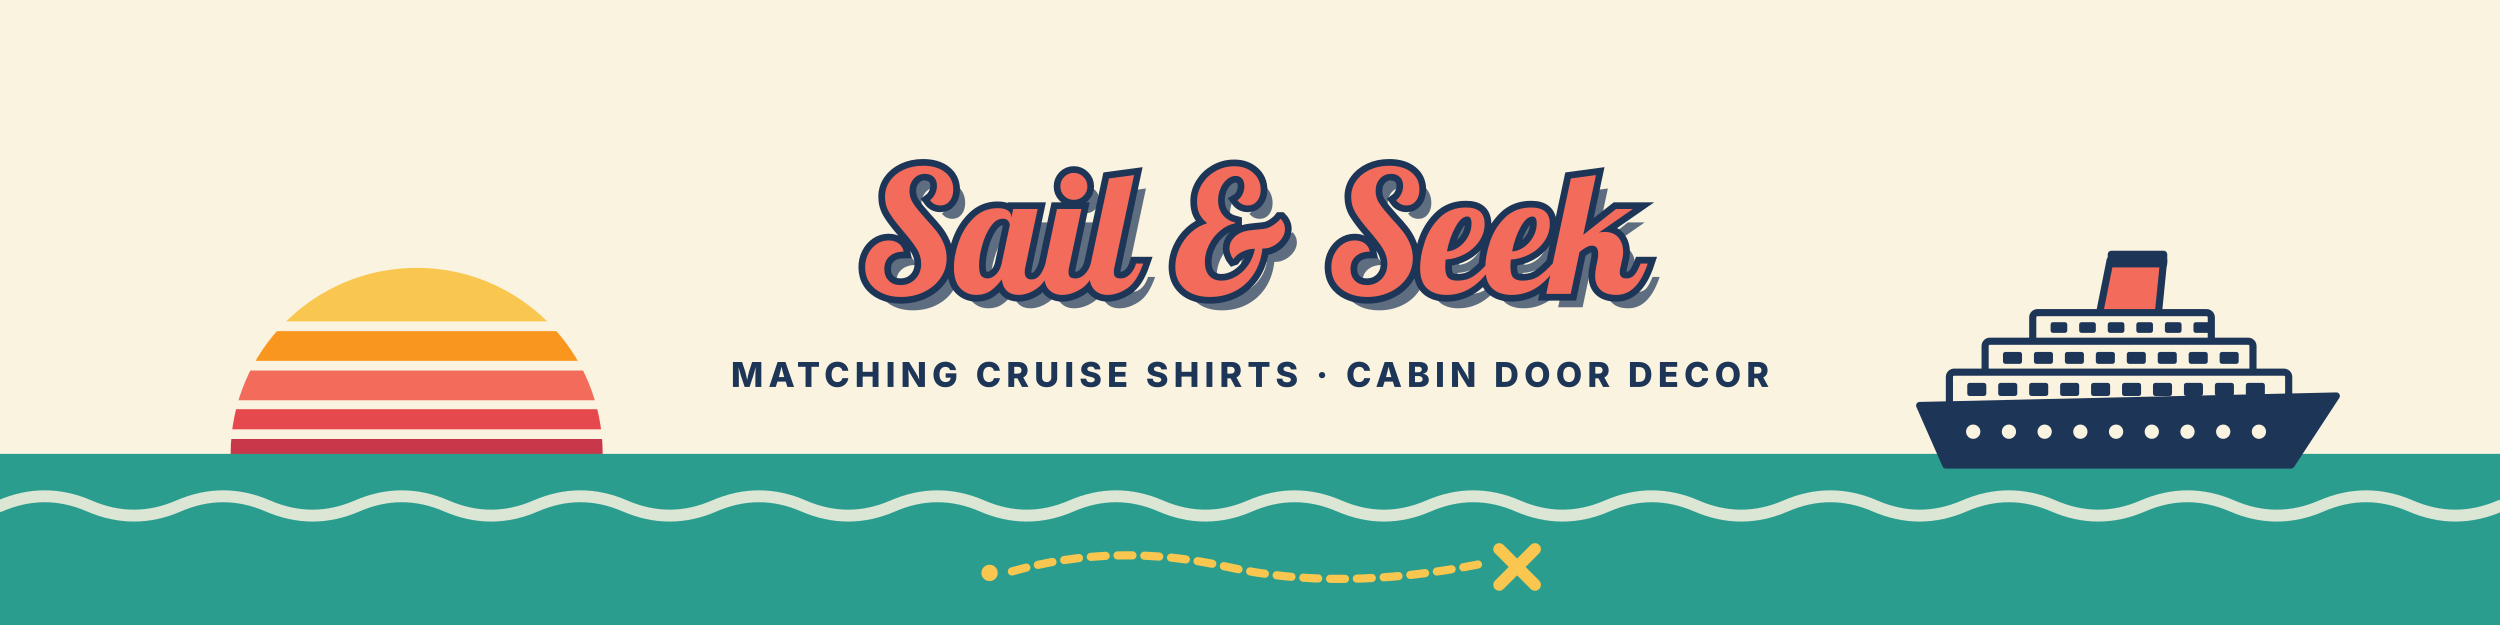
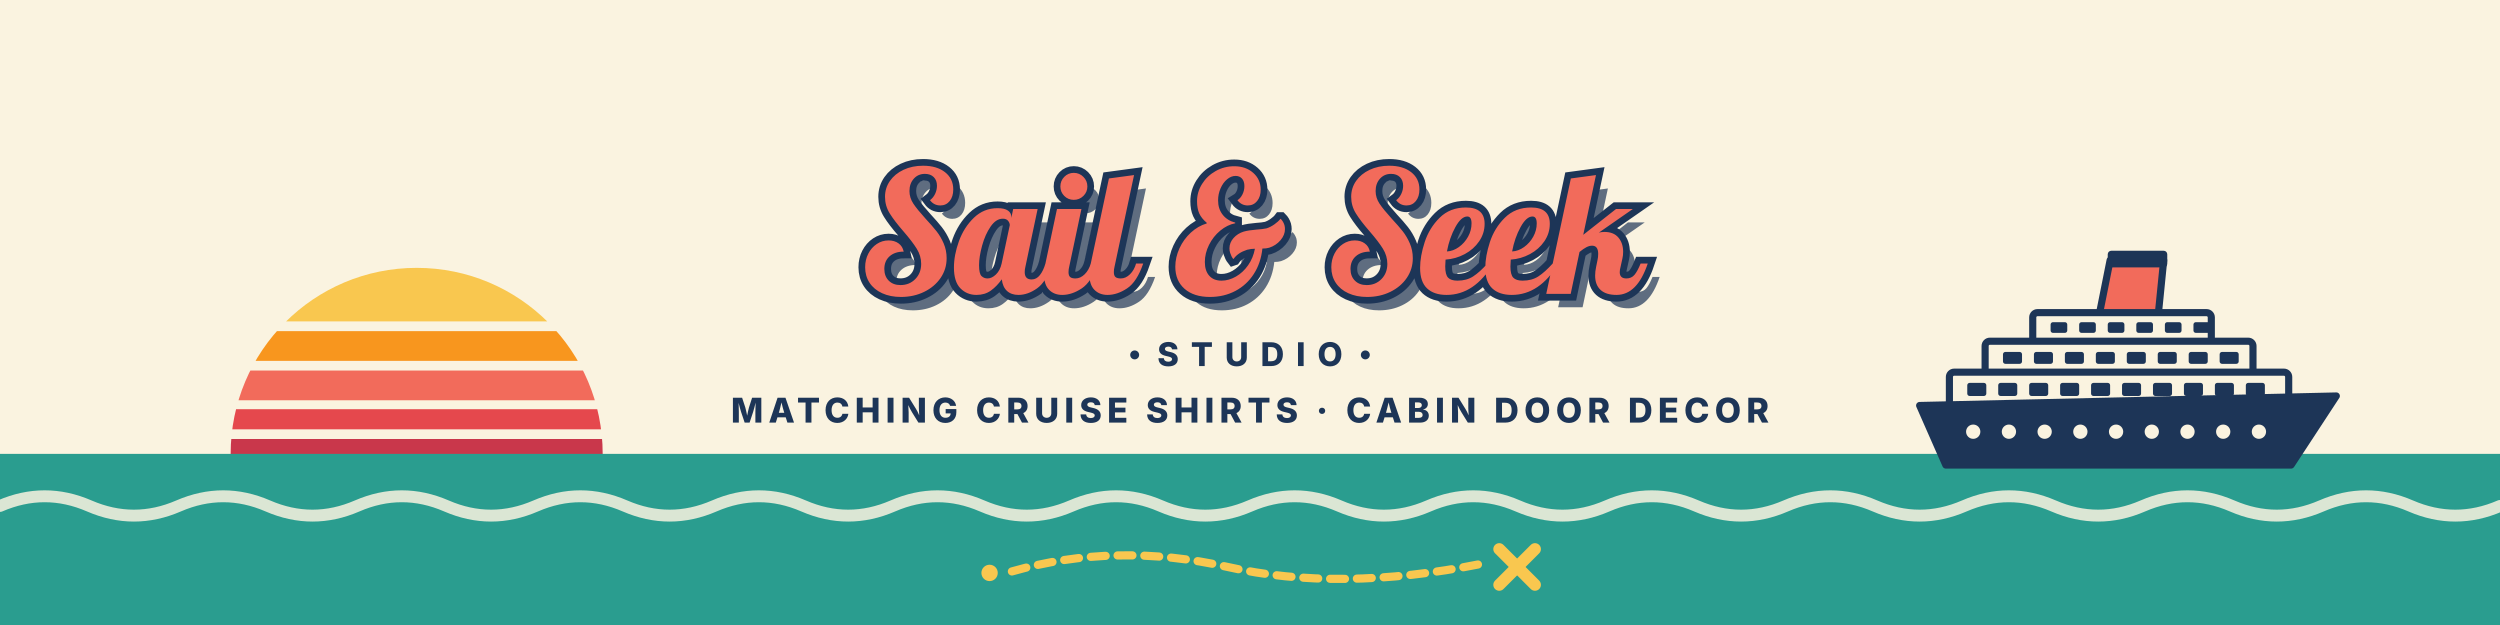
<svg xmlns="http://www.w3.org/2000/svg" viewBox="0 0 3360 840" width="3360" height="840">
  <defs>
    <clipPath id="sun">
      <circle cx="560" cy="610" r="250" />
    </clipPath>
  </defs>
  <rect width="3360" height="840" fill="#FAF3E0" />
  <g clip-path="url(#sun)">
    <rect x="310" y="360" width="500" height="72" fill="#F9C74F" />
    <rect x="310" y="445" width="500" height="40" fill="#F8961E" />
    <rect x="310" y="498" width="500" height="40" fill="#F26B5B" />
    <rect x="310" y="550" width="500" height="27" fill="#E5484D" />
    <rect x="310" y="590" width="500" height="22" fill="#C9374B" />
  </g>
  <rect x="0" y="610" width="3360" height="230" fill="#2A9D8F" />
  <g transform="translate(2580 465) scale(1.6)">
    <path d="M150 -22 L160 -72 L205 -72 L200 -22 Z" fill="#F26B5B" stroke="#1D3557" stroke-width="6" stroke-linejoin="round" />
    <rect x="158" y="-80" width="50" height="14" rx="3" fill="#1D3557" />
    <rect x="95" y="-28" width="150" height="26" rx="4" fill="#FAF3E0" stroke="#1D3557" stroke-width="6" />
    <rect x="55" y="-4" width="225" height="28" rx="4" fill="#FAF3E0" stroke="#1D3557" stroke-width="6" />
    <rect x="25" y="22" width="285" height="30" rx="4" fill="#FAF3E0" stroke="#1D3557" stroke-width="6" />
    <g fill="#1D3557">
      <rect x="110" y="-20" width="14" height="9" rx="2" />
      <rect x="134" y="-20" width="14" height="9" rx="2" />
      <rect x="158" y="-20" width="14" height="9" rx="2" />
      <rect x="182" y="-20" width="14" height="9" rx="2" />
      <rect x="206" y="-20" width="14" height="9" rx="2" />
      <rect x="230" y="-20" width="14" height="9" rx="2" />
      <rect x="70" y="5" width="16" height="10" rx="2" />
      <rect x="96" y="5" width="16" height="10" rx="2" />
      <rect x="122" y="5" width="16" height="10" rx="2" />
      <rect x="148" y="5" width="16" height="10" rx="2" />
      <rect x="174" y="5" width="16" height="10" rx="2" />
      <rect x="200" y="5" width="16" height="10" rx="2" />
      <rect x="226" y="5" width="16" height="10" rx="2" />
      <rect x="252" y="5" width="16" height="10" rx="2" />
      <rect x="40" y="31" width="16" height="11" rx="2" />
      <rect x="66" y="31" width="16" height="11" rx="2" />
      <rect x="92" y="31" width="16" height="11" rx="2" />
      <rect x="118" y="31" width="16" height="11" rx="2" />
      <rect x="144" y="31" width="16" height="11" rx="2" />
      <rect x="170" y="31" width="16" height="11" rx="2" />
      <rect x="196" y="31" width="16" height="11" rx="2" />
      <rect x="222" y="31" width="16" height="11" rx="2" />
      <rect x="248" y="31" width="16" height="11" rx="2" />
      <rect x="274" y="31" width="16" height="11" rx="2" />
    </g>
    <path d="M0 50 L350 42 L312 100 L22 100 Z" fill="#1D3557" stroke="#1D3557" stroke-width="6" stroke-linejoin="round" />
    <g fill="#FAF3E0">
      <circle cx="45" cy="72" r="6" />
      <circle cx="75" cy="72" r="6" />
      <circle cx="105" cy="72" r="6" />
      <circle cx="135" cy="72" r="6" />
      <circle cx="165" cy="72" r="6" />
      <circle cx="195" cy="72" r="6" />
      <circle cx="225" cy="72" r="6" />
      <circle cx="255" cy="72" r="6" />
      <circle cx="285" cy="72" r="6" />
    </g>
  </g>
  <path d="M0 680 q60 -26 120 0 t120 0 q60 -26 120 0 t120 0 q60 -26 120 0 t120 0 q60 -26 120 0 t120 0 q60 -26 120 0 t120 0 q60 -26 120 0 t120 0 q60 -26 120 0 t120 0 q60 -26 120 0 t120 0 q60 -26 120 0 t120 0 q60 -26 120 0 t120 0 q60 -26 120 0 t120 0 q60 -26 120 0 t120 0 q60 -26 120 0 t120 0 q60 -26 120 0 t120 0" fill="none" stroke="#FAF3E0" stroke-width="16" stroke-linecap="round" opacity=".85" />
  <circle cx="1330" cy="770" r="11" fill="#F9C74F" />
  <path d="M1360 768 Q1500 728 1650 762 T1990 758" fill="none" stroke="#F9C74F" stroke-width="11" stroke-dasharray="20 16" stroke-linecap="round" />
  <g stroke="#F9C74F" stroke-width="16" stroke-linecap="round">
    <line x1="2015" y1="738" x2="2063" y2="786" />
    <line x1="2063" y1="738" x2="2015" y2="786" />
  </g>
  <path d="M1162.757 359.179Q1162.757 349.14 1166.978 340.926Q1171.199 332.712 1178.387 327.92Q1185.574 323.129 1194.244 323.129Q1202.229 323.129 1207.705 327.122Q1213.181 331.115 1214.55 338.188Q1202.686 338.188 1195.613 344.462Q1188.54 350.737 1188.54 361.46Q1188.54 371.271 1194.472 377.203Q1200.404 383.136 1210.215 383.136Q1222.308 383.136 1230.179 375.036Q1238.051 366.936 1238.051 354.615Q1238.051 343.892 1232.119 334.309Q1226.186 324.726 1214.322 311.037Q1202.001 296.89 1195.727 286.737Q1189.452 276.584 1189.452 264.492Q1189.452 252.627 1196.069 243.158Q1202.686 233.69 1214.322 228.214Q1225.958 222.738 1240.561 222.738Q1259.042 222.738 1270.108 231.408Q1281.173 240.078 1281.173 254.681Q1281.173 264.263 1276.382 270.196Q1271.591 276.128 1263.833 276.128Q1255.163 276.128 1249.915 269.055Q1254.25 265.86 1256.76 260.613Q1259.27 255.365 1259.27 249.661Q1259.27 242.36 1254.935 238.025Q1250.6 233.69 1243.07 233.69Q1233.944 233.69 1228.126 240.192Q1222.308 246.695 1222.308 256.734Q1222.308 265.86 1227.555 273.732Q1232.803 281.604 1243.983 293.924Q1253.11 303.735 1258.699 310.808Q1264.289 317.881 1268.282 327.122Q1272.275 336.362 1272.275 347.086Q1272.275 361.688 1264.175 373.553Q1256.076 385.417 1242.044 392.262Q1228.012 399.107 1210.9 399.107Q1196.525 399.107 1185.574 394.087Q1174.622 389.068 1168.69 380.055Q1162.757 371.043 1162.757 359.179ZM1282.086 359.635Q1282.086 342.751 1288.817 324.156Q1295.548 305.561 1308.895 292.669Q1322.243 279.778 1340.724 279.778Q1350.078 279.778 1354.641 282.973Q1359.205 286.167 1359.205 291.415V293.012L1361.714 280.919H1394.57L1378.142 358.494Q1377.229 361.917 1377.229 365.795Q1377.229 375.606 1386.584 375.606Q1392.973 375.606 1397.65 369.674Q1402.327 363.742 1405.065 354.159H1414.648Q1406.206 378.801 1393.771 387.585Q1381.336 396.369 1368.787 396.369Q1359.205 396.369 1353.387 391.007Q1347.568 385.645 1346.428 375.378Q1339.811 384.733 1331.711 390.551Q1323.611 396.369 1312.432 396.369Q1299.426 396.369 1290.756 387.471Q1282.086 378.572 1282.086 359.635ZM1346.199 354.159 1357.151 302.595Q1357.151 299.628 1354.87 296.776Q1352.588 293.924 1347.797 293.924Q1338.67 293.924 1331.369 304.534Q1324.068 315.143 1319.961 330.088Q1315.854 345.033 1315.854 356.441Q1315.854 367.849 1319.162 371.043Q1322.471 374.237 1327.262 374.237Q1332.966 374.237 1338.556 368.875Q1344.146 363.514 1346.199 354.159ZM1425.143 250.574Q1425.143 243.044 1430.391 237.683Q1435.639 232.321 1443.168 232.321Q1450.698 232.321 1456.059 237.683Q1461.421 243.044 1461.421 250.574Q1461.421 258.103 1456.059 263.351Q1450.698 268.598 1443.168 268.598Q1435.639 268.598 1430.391 263.351Q1425.143 258.103 1425.143 250.574ZM1403.24 368.99Q1403.24 363.286 1405.065 354.159L1420.58 280.919H1453.435L1437.008 358.494Q1436.095 361.917 1436.095 365.795Q1436.095 370.359 1438.263 372.298Q1440.43 374.237 1445.45 374.237Q1452.066 374.237 1457.771 368.647Q1463.475 363.057 1465.984 354.159H1475.567Q1467.125 378.801 1453.892 387.585Q1440.658 396.369 1427.653 396.369Q1416.701 396.369 1409.971 389.524Q1403.24 382.679 1403.24 368.99ZM1464.159 368.99Q1464.159 363.286 1465.984 354.159L1490.398 239.85L1524.166 235.287L1497.927 358.494Q1497.014 361.917 1497.014 365.795Q1497.014 370.359 1499.182 372.298Q1501.349 374.237 1506.369 374.237Q1512.986 374.237 1518.69 368.647Q1524.394 363.057 1526.904 354.159H1536.486Q1528.044 378.801 1514.811 387.585Q1501.578 396.369 1488.572 396.369Q1477.621 396.369 1470.89 389.524Q1464.159 382.679 1464.159 368.99ZM1727.001 307.842Q1727.001 315.828 1720.955 322.901Q1714.909 329.974 1705.782 332.94Q1701.904 334.081 1696.656 334.081Q1694.602 353.475 1685.134 368.191Q1675.665 382.907 1660.378 391.007Q1645.091 399.107 1626.154 399.107Q1604.478 399.107 1592.044 388.155Q1579.609 377.203 1579.609 358.494Q1579.609 345.945 1585.199 333.739Q1590.789 321.532 1600.486 312.634Q1610.183 303.735 1621.819 300.313V299.4Q1614.746 293.468 1611.78 286.851Q1608.814 280.235 1608.814 270.424Q1608.814 258.103 1615.544 247.265Q1622.275 236.428 1633.797 229.925Q1645.319 223.422 1658.781 223.422Q1674.296 223.422 1684.335 232.321Q1694.374 241.219 1694.374 254.909Q1694.374 264.263 1689.583 270.196Q1684.791 276.128 1677.034 276.128Q1668.364 276.128 1663.116 269.055Q1667.223 266.545 1669.847 261.297Q1672.471 256.05 1672.471 250.117Q1672.471 243.729 1669.276 240.078Q1666.082 236.428 1660.606 236.428Q1654.674 236.428 1649.198 240.991Q1643.722 245.554 1640.414 253.198Q1637.106 260.841 1637.106 269.283Q1637.106 280.691 1643.266 288.563Q1649.426 296.434 1660.15 299.172V300.085Q1649.426 302.138 1639.958 310.01Q1630.489 317.881 1624.899 329.175Q1619.309 340.469 1619.309 352.106Q1619.309 363.97 1625.241 370.587Q1631.173 377.203 1641.669 377.203Q1651.48 377.203 1661.063 371.728Q1670.645 366.252 1677.49 356.441Q1684.335 346.63 1686.617 334.309Q1681.597 334.309 1676.121 335.678Q1663.572 339.785 1658.096 347.771L1657.412 347.999Q1654.902 344.804 1653.305 339.785Q1652.392 337.047 1652.392 333.853Q1652.392 326.095 1657.868 319.935Q1663.344 313.774 1671.558 311.265Q1677.947 309.439 1689.126 308.527Q1696.656 308.07 1702.132 306.93Q1707.379 305.332 1712.741 301.568Q1718.103 297.803 1720.841 294.153H1721.297Q1724.72 297.575 1726.317 302.595Q1727.001 305.332 1727.001 307.842ZM1789.289 359.179Q1789.289 349.14 1793.51 340.926Q1797.731 332.712 1804.919 327.92Q1812.106 323.129 1820.776 323.129Q1828.761 323.129 1834.237 327.122Q1839.713 331.115 1841.082 338.188Q1829.218 338.188 1822.145 344.462Q1815.072 350.737 1815.072 361.46Q1815.072 371.271 1821.004 377.203Q1826.936 383.136 1836.747 383.136Q1848.84 383.136 1856.711 375.036Q1864.583 366.936 1864.583 354.615Q1864.583 343.892 1858.651 334.309Q1852.718 324.726 1840.854 311.037Q1828.533 296.89 1822.259 286.737Q1815.984 276.584 1815.984 264.492Q1815.984 252.627 1822.601 243.158Q1829.218 233.69 1840.854 228.214Q1852.49 222.738 1867.093 222.738Q1885.574 222.738 1896.64 231.408Q1907.705 240.078 1907.705 254.681Q1907.705 264.263 1902.914 270.196Q1898.123 276.128 1890.365 276.128Q1881.695 276.128 1876.447 269.055Q1880.782 265.86 1883.292 260.613Q1885.802 255.365 1885.802 249.661Q1885.802 242.36 1881.467 238.025Q1877.132 233.69 1869.602 233.69Q1860.476 233.69 1854.658 240.192Q1848.84 246.695 1848.84 256.734Q1848.84 265.86 1854.087 273.732Q1859.335 281.604 1870.515 293.924Q1879.641 303.735 1885.231 310.808Q1890.821 317.881 1894.814 327.122Q1898.807 336.362 1898.807 347.086Q1898.807 361.688 1890.707 373.553Q1882.608 385.417 1868.576 392.262Q1854.544 399.107 1837.432 399.107Q1823.057 399.107 1812.106 394.087Q1801.154 389.068 1795.222 380.055Q1789.289 371.043 1789.289 359.179ZM1908.618 360.091Q1908.618 344.348 1914.778 325.411Q1920.939 306.473 1934.857 292.669Q1948.774 278.866 1970.222 278.866Q1995.319 278.866 1995.319 300.769Q1995.319 313.546 1988.018 324.27Q1980.717 334.993 1968.625 341.496Q1956.532 347.999 1942.842 348.911Q1942.386 355.756 1942.386 358.038Q1942.386 369.218 1946.265 373.211Q1950.143 377.203 1958.814 377.203Q1971.134 377.203 1979.919 371.499Q1988.703 365.795 1999.198 354.159H2006.956Q1981.63 396.369 1944.211 396.369Q1927.327 396.369 1917.973 387.585Q1908.618 378.801 1908.618 360.091ZM1977.751 300.313Q1977.751 290.958 1972.047 290.958Q1963.833 290.958 1955.962 305.332Q1948.09 319.707 1944.668 337.96Q1953.11 337.503 1960.753 332.027Q1968.396 326.551 1973.074 318.11Q1977.751 309.668 1977.751 300.313ZM1996.232 360.091Q1996.232 344.348 2002.392 325.411Q2008.553 306.473 2022.471 292.669Q2036.389 278.866 2057.836 278.866Q2082.934 278.866 2082.934 300.769Q2082.934 313.546 2075.632 324.27Q2068.331 334.993 2056.239 341.496Q2044.146 347.999 2030.456 348.911Q2030.0 355.756 2030.0 358.038Q2030.0 369.218 2033.879 373.211Q2037.757 377.203 2046.428 377.203Q2058.748 377.203 2067.533 371.499Q2076.317 365.795 2086.812 354.159H2094.57Q2069.244 396.369 2031.825 396.369Q2014.941 396.369 2005.587 387.585Q1996.232 378.801 1996.232 360.091ZM2065.365 300.313Q2065.365 290.958 2059.661 290.958Q2051.447 290.958 2043.576 305.332Q2035.704 319.707 2032.282 337.96Q2040.724 337.503 2048.367 332.027Q2056.01 326.551 2060.688 318.11Q2065.365 309.668 2065.365 300.313ZM2143.853 370.359Q2143.853 364.883 2145.222 358.494L2147.047 349.596Q2147.96 345.717 2147.96 341.154Q2147.96 330.202 2139.746 330.202Q2136.095 330.202 2132.102 332.256Q2128.11 334.309 2122.862 338.644L2110.997 395.0H2078.142L2111.226 239.85L2144.993 235.287L2127.881 315.6L2171.917 280.919H2194.505L2148.872 312.634Q2152.295 311.721 2156.402 311.721Q2168.722 311.721 2175.111 319.25Q2181.499 326.78 2181.499 338.416Q2181.499 343.207 2180.587 347.086L2178.077 358.494Q2176.936 362.601 2176.936 365.795Q2176.936 374.237 2185.834 374.237Q2192.679 374.237 2196.786 369.332Q2200.893 364.426 2205.0 354.159H2214.583Q2200.437 396.369 2172.601 396.369Q2158.455 396.369 2151.154 389.638Q2143.853 382.907 2143.853 370.359Z" fill="#1D3557" transform="translate(16 18)" opacity=".7" />
  <path d="M1162.757 359.179Q1162.757 349.14 1166.978 340.926Q1171.199 332.712 1178.387 327.92Q1185.574 323.129 1194.244 323.129Q1202.229 323.129 1207.705 327.122Q1213.181 331.115 1214.55 338.188Q1202.686 338.188 1195.613 344.462Q1188.54 350.737 1188.54 361.46Q1188.54 371.271 1194.472 377.203Q1200.404 383.136 1210.215 383.136Q1222.308 383.136 1230.179 375.036Q1238.051 366.936 1238.051 354.615Q1238.051 343.892 1232.119 334.309Q1226.186 324.726 1214.322 311.037Q1202.001 296.89 1195.727 286.737Q1189.452 276.584 1189.452 264.492Q1189.452 252.627 1196.069 243.158Q1202.686 233.69 1214.322 228.214Q1225.958 222.738 1240.561 222.738Q1259.042 222.738 1270.108 231.408Q1281.173 240.078 1281.173 254.681Q1281.173 264.263 1276.382 270.196Q1271.591 276.128 1263.833 276.128Q1255.163 276.128 1249.915 269.055Q1254.25 265.86 1256.76 260.613Q1259.27 255.365 1259.27 249.661Q1259.27 242.36 1254.935 238.025Q1250.6 233.69 1243.07 233.69Q1233.944 233.69 1228.126 240.192Q1222.308 246.695 1222.308 256.734Q1222.308 265.86 1227.555 273.732Q1232.803 281.604 1243.983 293.924Q1253.11 303.735 1258.699 310.808Q1264.289 317.881 1268.282 327.122Q1272.275 336.362 1272.275 347.086Q1272.275 361.688 1264.175 373.553Q1256.076 385.417 1242.044 392.262Q1228.012 399.107 1210.9 399.107Q1196.525 399.107 1185.574 394.087Q1174.622 389.068 1168.69 380.055Q1162.757 371.043 1162.757 359.179ZM1282.086 359.635Q1282.086 342.751 1288.817 324.156Q1295.548 305.561 1308.895 292.669Q1322.243 279.778 1340.724 279.778Q1350.078 279.778 1354.641 282.973Q1359.205 286.167 1359.205 291.415V293.012L1361.714 280.919H1394.57L1378.142 358.494Q1377.229 361.917 1377.229 365.795Q1377.229 375.606 1386.584 375.606Q1392.973 375.606 1397.65 369.674Q1402.327 363.742 1405.065 354.159H1414.648Q1406.206 378.801 1393.771 387.585Q1381.336 396.369 1368.787 396.369Q1359.205 396.369 1353.387 391.007Q1347.568 385.645 1346.428 375.378Q1339.811 384.733 1331.711 390.551Q1323.611 396.369 1312.432 396.369Q1299.426 396.369 1290.756 387.471Q1282.086 378.572 1282.086 359.635ZM1346.199 354.159 1357.151 302.595Q1357.151 299.628 1354.87 296.776Q1352.588 293.924 1347.797 293.924Q1338.67 293.924 1331.369 304.534Q1324.068 315.143 1319.961 330.088Q1315.854 345.033 1315.854 356.441Q1315.854 367.849 1319.162 371.043Q1322.471 374.237 1327.262 374.237Q1332.966 374.237 1338.556 368.875Q1344.146 363.514 1346.199 354.159ZM1425.143 250.574Q1425.143 243.044 1430.391 237.683Q1435.639 232.321 1443.168 232.321Q1450.698 232.321 1456.059 237.683Q1461.421 243.044 1461.421 250.574Q1461.421 258.103 1456.059 263.351Q1450.698 268.598 1443.168 268.598Q1435.639 268.598 1430.391 263.351Q1425.143 258.103 1425.143 250.574ZM1403.24 368.99Q1403.24 363.286 1405.065 354.159L1420.58 280.919H1453.435L1437.008 358.494Q1436.095 361.917 1436.095 365.795Q1436.095 370.359 1438.263 372.298Q1440.43 374.237 1445.45 374.237Q1452.066 374.237 1457.771 368.647Q1463.475 363.057 1465.984 354.159H1475.567Q1467.125 378.801 1453.892 387.585Q1440.658 396.369 1427.653 396.369Q1416.701 396.369 1409.971 389.524Q1403.24 382.679 1403.24 368.99ZM1464.159 368.99Q1464.159 363.286 1465.984 354.159L1490.398 239.85L1524.166 235.287L1497.927 358.494Q1497.014 361.917 1497.014 365.795Q1497.014 370.359 1499.182 372.298Q1501.349 374.237 1506.369 374.237Q1512.986 374.237 1518.69 368.647Q1524.394 363.057 1526.904 354.159H1536.486Q1528.044 378.801 1514.811 387.585Q1501.578 396.369 1488.572 396.369Q1477.621 396.369 1470.89 389.524Q1464.159 382.679 1464.159 368.99ZM1727.001 307.842Q1727.001 315.828 1720.955 322.901Q1714.909 329.974 1705.782 332.94Q1701.904 334.081 1696.656 334.081Q1694.602 353.475 1685.134 368.191Q1675.665 382.907 1660.378 391.007Q1645.091 399.107 1626.154 399.107Q1604.478 399.107 1592.044 388.155Q1579.609 377.203 1579.609 358.494Q1579.609 345.945 1585.199 333.739Q1590.789 321.532 1600.486 312.634Q1610.183 303.735 1621.819 300.313V299.4Q1614.746 293.468 1611.78 286.851Q1608.814 280.235 1608.814 270.424Q1608.814 258.103 1615.544 247.265Q1622.275 236.428 1633.797 229.925Q1645.319 223.422 1658.781 223.422Q1674.296 223.422 1684.335 232.321Q1694.374 241.219 1694.374 254.909Q1694.374 264.263 1689.583 270.196Q1684.791 276.128 1677.034 276.128Q1668.364 276.128 1663.116 269.055Q1667.223 266.545 1669.847 261.297Q1672.471 256.05 1672.471 250.117Q1672.471 243.729 1669.276 240.078Q1666.082 236.428 1660.606 236.428Q1654.674 236.428 1649.198 240.991Q1643.722 245.554 1640.414 253.198Q1637.106 260.841 1637.106 269.283Q1637.106 280.691 1643.266 288.563Q1649.426 296.434 1660.15 299.172V300.085Q1649.426 302.138 1639.958 310.01Q1630.489 317.881 1624.899 329.175Q1619.309 340.469 1619.309 352.106Q1619.309 363.97 1625.241 370.587Q1631.173 377.203 1641.669 377.203Q1651.48 377.203 1661.063 371.728Q1670.645 366.252 1677.49 356.441Q1684.335 346.63 1686.617 334.309Q1681.597 334.309 1676.121 335.678Q1663.572 339.785 1658.096 347.771L1657.412 347.999Q1654.902 344.804 1653.305 339.785Q1652.392 337.047 1652.392 333.853Q1652.392 326.095 1657.868 319.935Q1663.344 313.774 1671.558 311.265Q1677.947 309.439 1689.126 308.527Q1696.656 308.07 1702.132 306.93Q1707.379 305.332 1712.741 301.568Q1718.103 297.803 1720.841 294.153H1721.297Q1724.72 297.575 1726.317 302.595Q1727.001 305.332 1727.001 307.842ZM1789.289 359.179Q1789.289 349.14 1793.51 340.926Q1797.731 332.712 1804.919 327.92Q1812.106 323.129 1820.776 323.129Q1828.761 323.129 1834.237 327.122Q1839.713 331.115 1841.082 338.188Q1829.218 338.188 1822.145 344.462Q1815.072 350.737 1815.072 361.46Q1815.072 371.271 1821.004 377.203Q1826.936 383.136 1836.747 383.136Q1848.84 383.136 1856.711 375.036Q1864.583 366.936 1864.583 354.615Q1864.583 343.892 1858.651 334.309Q1852.718 324.726 1840.854 311.037Q1828.533 296.89 1822.259 286.737Q1815.984 276.584 1815.984 264.492Q1815.984 252.627 1822.601 243.158Q1829.218 233.69 1840.854 228.214Q1852.49 222.738 1867.093 222.738Q1885.574 222.738 1896.64 231.408Q1907.705 240.078 1907.705 254.681Q1907.705 264.263 1902.914 270.196Q1898.123 276.128 1890.365 276.128Q1881.695 276.128 1876.447 269.055Q1880.782 265.86 1883.292 260.613Q1885.802 255.365 1885.802 249.661Q1885.802 242.36 1881.467 238.025Q1877.132 233.69 1869.602 233.69Q1860.476 233.69 1854.658 240.192Q1848.84 246.695 1848.84 256.734Q1848.84 265.86 1854.087 273.732Q1859.335 281.604 1870.515 293.924Q1879.641 303.735 1885.231 310.808Q1890.821 317.881 1894.814 327.122Q1898.807 336.362 1898.807 347.086Q1898.807 361.688 1890.707 373.553Q1882.608 385.417 1868.576 392.262Q1854.544 399.107 1837.432 399.107Q1823.057 399.107 1812.106 394.087Q1801.154 389.068 1795.222 380.055Q1789.289 371.043 1789.289 359.179ZM1908.618 360.091Q1908.618 344.348 1914.778 325.411Q1920.939 306.473 1934.857 292.669Q1948.774 278.866 1970.222 278.866Q1995.319 278.866 1995.319 300.769Q1995.319 313.546 1988.018 324.27Q1980.717 334.993 1968.625 341.496Q1956.532 347.999 1942.842 348.911Q1942.386 355.756 1942.386 358.038Q1942.386 369.218 1946.265 373.211Q1950.143 377.203 1958.814 377.203Q1971.134 377.203 1979.919 371.499Q1988.703 365.795 1999.198 354.159H2006.956Q1981.63 396.369 1944.211 396.369Q1927.327 396.369 1917.973 387.585Q1908.618 378.801 1908.618 360.091ZM1977.751 300.313Q1977.751 290.958 1972.047 290.958Q1963.833 290.958 1955.962 305.332Q1948.09 319.707 1944.668 337.96Q1953.11 337.503 1960.753 332.027Q1968.396 326.551 1973.074 318.11Q1977.751 309.668 1977.751 300.313ZM1996.232 360.091Q1996.232 344.348 2002.392 325.411Q2008.553 306.473 2022.471 292.669Q2036.389 278.866 2057.836 278.866Q2082.934 278.866 2082.934 300.769Q2082.934 313.546 2075.632 324.27Q2068.331 334.993 2056.239 341.496Q2044.146 347.999 2030.456 348.911Q2030.0 355.756 2030.0 358.038Q2030.0 369.218 2033.879 373.211Q2037.757 377.203 2046.428 377.203Q2058.748 377.203 2067.533 371.499Q2076.317 365.795 2086.812 354.159H2094.57Q2069.244 396.369 2031.825 396.369Q2014.941 396.369 2005.587 387.585Q1996.232 378.801 1996.232 360.091ZM2065.365 300.313Q2065.365 290.958 2059.661 290.958Q2051.447 290.958 2043.576 305.332Q2035.704 319.707 2032.282 337.96Q2040.724 337.503 2048.367 332.027Q2056.01 326.551 2060.688 318.11Q2065.365 309.668 2065.365 300.313ZM2143.853 370.359Q2143.853 364.883 2145.222 358.494L2147.047 349.596Q2147.96 345.717 2147.96 341.154Q2147.96 330.202 2139.746 330.202Q2136.095 330.202 2132.102 332.256Q2128.11 334.309 2122.862 338.644L2110.997 395.0H2078.142L2111.226 239.85L2144.993 235.287L2127.881 315.6L2171.917 280.919H2194.505L2148.872 312.634Q2152.295 311.721 2156.402 311.721Q2168.722 311.721 2175.111 319.25Q2181.499 326.78 2181.499 338.416Q2181.499 343.207 2180.587 347.086L2178.077 358.494Q2176.936 362.601 2176.936 365.795Q2176.936 374.237 2185.834 374.237Q2192.679 374.237 2196.786 369.332Q2200.893 364.426 2205.0 354.159H2214.583Q2200.437 396.369 2172.601 396.369Q2158.455 396.369 2151.154 389.638Q2143.853 382.907 2143.853 370.359Z" fill="#F26B5B" stroke="#1D3557" stroke-width="18" paint-order="stroke" />
-   <text x="1680" y="520" text-anchor="middle" font-family="Inter" font-weight="800" font-size="46" letter-spacing="7" fill="#1D3557">MATCHING CRUISE SHIRTS · CABIN DOOR DECOR</text>
+   <text x="1680" y="568" text-anchor="middle" font-family="Inter" font-weight="800" font-size="46" letter-spacing="7" fill="#1D3557">MATCHING CRUISE SHIRTS · CABIN DOOR DECOR</text>
+   <path d="M1570.251 492.43C1578.179 492.43 1582.905 488.799 1582.905 482.719C1582.905 477.605 1579.317 474.512 1573.13 473.158L1570.358 472.514C1567.501 471.869 1565.632 470.924 1565.632 468.947C1565.632 467.164 1567.2 465.854 1570.229 465.854C1573.28 465.854 1574.978 467.207 1575.192 469.527H1582.476C1582.39 463.598 1577.663 459.559 1570.251 459.559C1562.989 459.559 1557.79 463.533 1557.79 469.463C1557.79 474.275 1561.142 477.047 1566.663 478.314L1570.058 479.109C1573.56 479.904 1575.235 480.871 1575.235 482.697C1575.235 484.738 1573.302 486.135 1570.165 486.135C1566.706 486.135 1564.407 484.545 1564.235 481.43H1556.952C1557.081 488.82 1562.237 492.43 1570.251 492.43ZM1601.87 466.176H1611.56V492.0H1619.122V466.176H1628.812V459.988H1601.87ZM1662.214 492.408C1670.271 492.408 1675.728 487.789 1675.728 480.635V459.988H1668.144V480.012C1668.144 483.385 1665.759 485.791 1662.214 485.791C1658.712 485.791 1656.306 483.385 1656.306 480.012V459.988H1648.722V480.635C1648.722 487.789 1654.114 492.408 1662.214 492.408ZM1708.485 492.0C1718.218 492.0 1724.233 485.984 1724.233 475.994C1724.233 466.004 1718.218 459.988 1708.485 459.988H1696.712V492.0ZM1704.296 485.512V466.477H1708.056C1713.663 466.477 1716.649 469.055 1716.649 475.994C1716.649 482.934 1713.663 485.512 1708.163 485.512ZM1752.093 459.988H1744.509V492.0H1752.093ZM1787.601 492.43C1796.173 492.43 1802.812 486.564 1802.812 476.016C1802.812 465.445 1796.173 459.559 1787.601 459.559C1778.985 459.559 1772.347 465.445 1772.347 476.016C1772.347 486.521 1778.985 492.43 1787.601 492.43ZM1787.601 485.77C1782.938 485.77 1780.103 482.332 1780.103 476.016C1780.103 469.678 1782.938 466.219 1787.601 466.219C1792.241 466.219 1795.077 469.656 1795.077 476.016C1795.077 482.332 1792.241 485.77 1787.601 485.77Z" fill="#1D3557" />
+   <circle cx="1525" cy="477" r="6" fill="#1D3557" />
+   <circle cx="1835" cy="477" r="6" fill="#1D3557" />
</svg>
